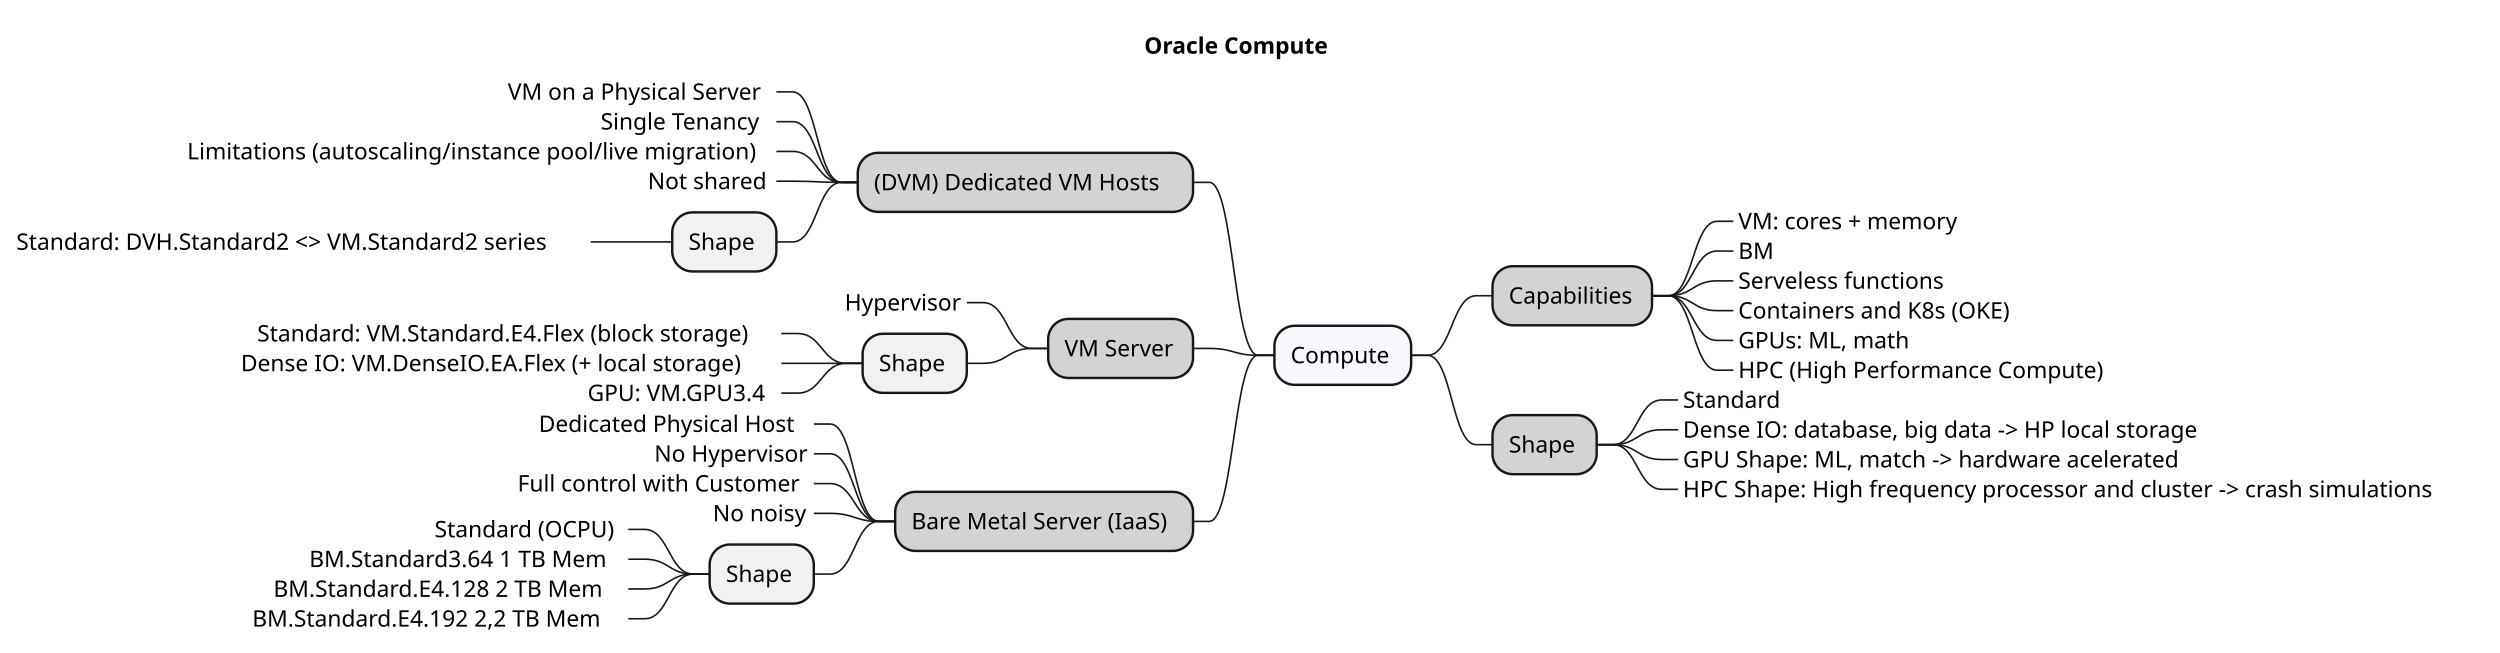
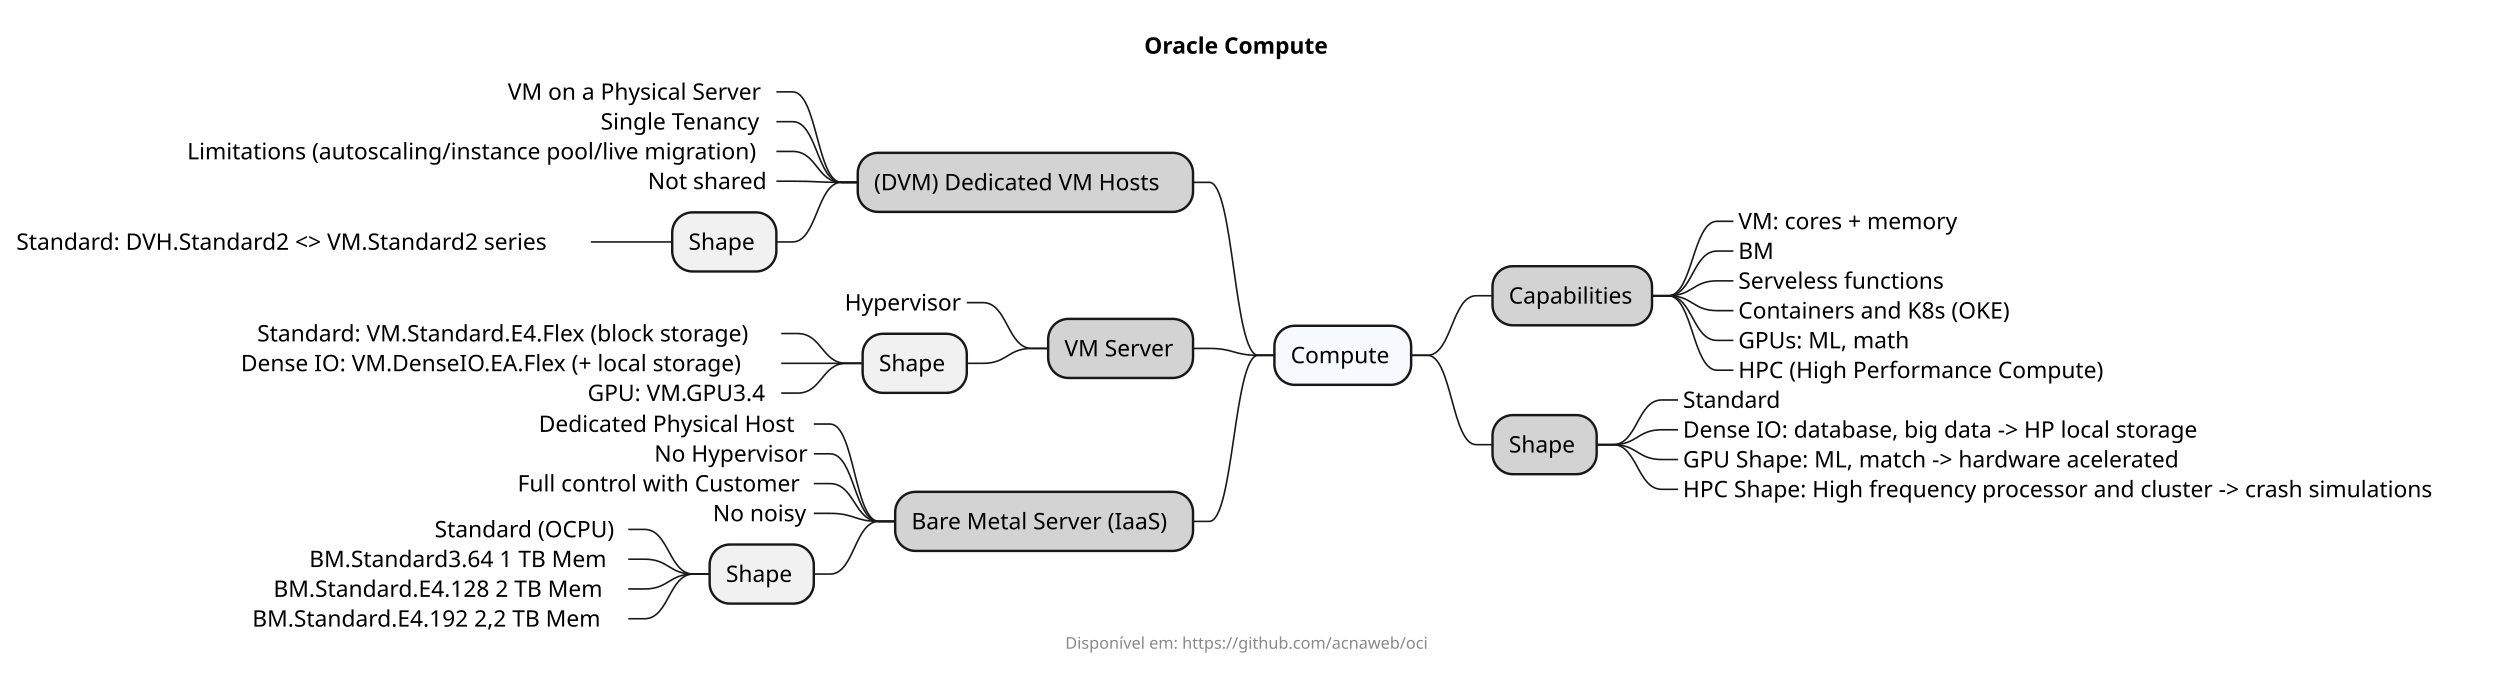
- <svg xmlns="http://www.w3.org/2000/svg" contentStyleType="text/css" height="401px" preserveAspectRatio="none" style="width:1536px;height:401px;background:#FFFFFF;" version="1.1" viewBox="0 0 1536 401" width="1536px" zoomAndPan="magnify">
+ <svg xmlns="http://www.w3.org/2000/svg" contentStyleType="text/css" height="413px" preserveAspectRatio="none" style="width:1536px;height:413px;background:#FFFFFF;" version="1.1" viewBox="0 0 1536 413" width="1536px" zoomAndPan="magnify">
  <defs />
  <g>
    <text fill="#000000" font-family="sans-serif" font-size="14" font-weight="bold" lengthAdjust="spacing" textLength="127" x="703" y="32.995">Oracle Compute</text>
    <rect fill="#F8F8FF" height="36.297" rx="12.5" ry="12.5" style="stroke:#181818;stroke-width:1.5;" width="84" x="783" y="200.152" />
    <text fill="#000000" font-family="sans-serif" font-size="14" lengthAdjust="spacing" textLength="64" x="793" y="223.148">Compute</text>
    <rect fill="#D3D3D3" height="36.297" rx="12.5" ry="12.5" style="stroke:#181818;stroke-width:1.5;" width="98" x="917" y="163.559" />
    <text fill="#000000" font-family="sans-serif" font-size="14" lengthAdjust="spacing" textLength="78" x="927" y="186.554">Capabilities</text>
    <text fill="#000000" font-family="sans-serif" font-size="14" lengthAdjust="spacing" textLength="145" x="1068" y="140.811">VM: cores + memory</text>
    <path d="M1015,181.707 L1025,181.707 C1040,181.707 1040,135.965 1055,135.965 L1065,135.965 " fill="none" style="stroke:#181818;stroke-width:1.0;" />
    <text fill="#000000" font-family="sans-serif" font-size="14" lengthAdjust="spacing" textLength="22" x="1068" y="159.108">BM</text>
    <path d="M1015,181.707 L1025,181.707 C1040,181.707 1040,154.262 1055,154.262 L1065,154.262 " fill="none" style="stroke:#181818;stroke-width:1.0;" />
    <text fill="#000000" font-family="sans-serif" font-size="14" lengthAdjust="spacing" textLength="135" x="1068" y="177.405">Serveless functions</text>
    <path d="M1015,181.707 L1025,181.707 C1040,181.707 1040,172.559 1055,172.559 L1065,172.559 " fill="none" style="stroke:#181818;stroke-width:1.0;" />
    <text fill="#000000" font-family="sans-serif" font-size="14" lengthAdjust="spacing" textLength="178" x="1068" y="195.702">Containers and K8s (OKE)</text>
    <path d="M1015,181.707 L1025,181.707 C1040,181.707 1040,190.856 1055,190.856 L1065,190.856 " fill="none" style="stroke:#181818;stroke-width:1.0;" />
    <text fill="#000000" font-family="sans-serif" font-size="14" lengthAdjust="spacing" textLength="109" x="1068" y="213.999">GPUs: ML, math</text>
    <path d="M1015,181.707 L1025,181.707 C1040,181.707 1040,209.152 1055,209.152 L1065,209.152 " fill="none" style="stroke:#181818;stroke-width:1.0;" />
    <text fill="#000000" font-family="sans-serif" font-size="14" lengthAdjust="spacing" textLength="234" x="1068" y="232.296">HPC (High Performance Compute)</text>
    <path d="M1015,181.707 L1025,181.707 C1040,181.707 1040,227.449 1055,227.449 L1065,227.449 " fill="none" style="stroke:#181818;stroke-width:1.0;" />
    <path d="M867,218.301 L877,218.301 C892,218.301 892,181.707 907,181.707 L917,181.707 " fill="none" style="stroke:#181818;stroke-width:1.0;" />
    <rect fill="#D3D3D3" height="36.297" rx="12.5" ry="12.5" style="stroke:#181818;stroke-width:1.5;" width="64" x="917" y="255.043" />
    <text fill="#000000" font-family="sans-serif" font-size="14" lengthAdjust="spacing" textLength="44" x="927" y="278.038">Shape</text>
    <text fill="#000000" font-family="sans-serif" font-size="14" lengthAdjust="spacing" textLength="62" x="1034" y="250.593">Standard</text>
    <path d="M981,273.191 L991,273.191 C1006,273.191 1006,245.746 1021,245.746 L1031,245.746 " fill="none" style="stroke:#181818;stroke-width:1.0;" />
    <text fill="#000000" font-family="sans-serif" font-size="14" lengthAdjust="spacing" textLength="336" x="1034" y="268.89">Dense IO: database, big data -&gt; HP local storage</text>
    <path d="M981,273.191 L991,273.191 C1006,273.191 1006,264.043 1021,264.043 L1031,264.043 " fill="none" style="stroke:#181818;stroke-width:1.0;" />
    <text fill="#000000" font-family="sans-serif" font-size="14" lengthAdjust="spacing" textLength="323" x="1034" y="287.187">GPU Shape: ML, match -&gt; hardware acelerated</text>
    <path d="M981,273.191 L991,273.191 C1006,273.191 1006,282.34 1021,282.34 L1031,282.34 " fill="none" style="stroke:#181818;stroke-width:1.0;" />
    <text fill="#000000" font-family="sans-serif" font-size="14" lengthAdjust="spacing" textLength="490" x="1034" y="305.483">HPC Shape: High frequency processor and cluster -&gt; crash simulations</text>
    <path d="M981,273.191 L991,273.191 C1006,273.191 1006,300.637 1021,300.637 L1031,300.637 " fill="none" style="stroke:#181818;stroke-width:1.0;" />
    <path d="M867,218.301 L877,218.301 C892,218.301 892,273.191 907,273.191 L917,273.191 " fill="none" style="stroke:#181818;stroke-width:1.0;" />
    <rect fill="#D3D3D3" height="36.297" rx="12.5" ry="12.5" style="stroke:#181818;stroke-width:1.5;" width="206" x="527" y="93.891" />
    <text fill="#000000" font-family="sans-serif" font-size="14" lengthAdjust="spacing" textLength="186" x="537" y="116.886">(DVM) Dedicated VM Hosts</text>
    <text fill="#000000" font-family="sans-serif" font-size="14" lengthAdjust="spacing" textLength="162" x="312" y="61.292">VM on a Physical Server</text>
    <path d="M527,112.039 L517,112.039 C502,112.039 502,56.445 487,56.445 L477,56.445 " fill="none" style="stroke:#181818;stroke-width:1.0;" />
    <text fill="#000000" font-family="sans-serif" font-size="14" lengthAdjust="spacing" textLength="105" x="369" y="79.589">Single Tenancy</text>
    <path d="M527,112.039 L517,112.039 C502,112.039 502,74.742 487,74.742 L477,74.742 " fill="none" style="stroke:#181818;stroke-width:1.0;" />
    <text fill="#000000" font-family="sans-serif" font-size="14" lengthAdjust="spacing" textLength="359" x="115" y="97.886">Limitations (autoscaling/instance pool/live migration)</text>
    <path d="M527,112.039 L517,112.039 C502,112.039 502,93.039 487,93.039 L477,93.039 " fill="none" style="stroke:#181818;stroke-width:1.0;" />
    <text fill="#000000" font-family="sans-serif" font-size="14" lengthAdjust="spacing" textLength="76" x="398" y="116.183">Not shared</text>
    <path d="M527,112.039 L517,112.039 C502,112.039 502,111.336 487,111.336 L477,111.336 " fill="none" style="stroke:#181818;stroke-width:1.0;" />
    <rect fill="#F1F1F1" height="36.297" rx="12.5" ry="12.5" style="stroke:#181818;stroke-width:1.5;" width="64" x="413" y="130.484" />
    <text fill="#000000" font-family="sans-serif" font-size="14" lengthAdjust="spacing" textLength="44" x="423" y="153.48">Shape</text>
    <text fill="#000000" font-family="sans-serif" font-size="14" lengthAdjust="spacing" textLength="350" x="10" y="153.48">Standard: DVH.Standard2 &lt;&gt; VM.Standard2 series</text>
    <path d="M413,148.633 L403,148.633 C388,148.633 388,148.633 373,148.633 L363,148.633 " fill="none" style="stroke:#181818;stroke-width:1.0;" />
    <path d="M527,112.039 L517,112.039 C502,112.039 502,148.633 487,148.633 L477,148.633 " fill="none" style="stroke:#181818;stroke-width:1.0;" />
    <path d="M783,218.301 L773,218.301 C758,218.301 758,112.039 743,112.039 L733,112.039 " fill="none" style="stroke:#181818;stroke-width:1.0;" />
    <rect fill="#D3D3D3" height="36.297" rx="12.5" ry="12.5" style="stroke:#181818;stroke-width:1.5;" width="89" x="644" y="195.93" />
    <text fill="#000000" font-family="sans-serif" font-size="14" lengthAdjust="spacing" textLength="69" x="654" y="218.925">VM Server</text>
    <text fill="#000000" font-family="sans-serif" font-size="14" lengthAdjust="spacing" textLength="72" x="519" y="190.776">Hypervisor</text>
    <path d="M644,214.078 L634,214.078 C619,214.078 619,185.93 604,185.93 L594,185.93 " fill="none" style="stroke:#181818;stroke-width:1.0;" />
    <rect fill="#F1F1F1" height="36.297" rx="12.5" ry="12.5" style="stroke:#181818;stroke-width:1.5;" width="64" x="530" y="205.078" />
    <text fill="#000000" font-family="sans-serif" font-size="14" lengthAdjust="spacing" textLength="44" x="540" y="228.073">Shape</text>
    <text fill="#000000" font-family="sans-serif" font-size="14" lengthAdjust="spacing" textLength="319" x="158" y="209.776">Standard: VM.Standard.E4.Flex (block storage)</text>
    <path d="M530,223.227 L520,223.227 C505,223.227 505,204.93 490,204.93 L480,204.93 " fill="none" style="stroke:#181818;stroke-width:1.0;" />
    <text fill="#000000" font-family="sans-serif" font-size="14" lengthAdjust="spacing" textLength="329" x="148" y="228.073">Dense IO: VM.DenseIO.EA.Flex (+ local storage)</text>
    <path d="M530,223.227 L520,223.227 C505,223.227 505,223.227 490,223.227 L480,223.227 " fill="none" style="stroke:#181818;stroke-width:1.0;" />
    <text fill="#000000" font-family="sans-serif" font-size="14" lengthAdjust="spacing" textLength="116" x="361" y="246.37">GPU: VM.GPU3.4</text>
    <path d="M530,223.227 L520,223.227 C505,223.227 505,241.523 490,241.523 L480,241.523 " fill="none" style="stroke:#181818;stroke-width:1.0;" />
    <path d="M644,214.078 L634,214.078 C619,214.078 619,223.227 604,223.227 L594,223.227 " fill="none" style="stroke:#181818;stroke-width:1.0;" />
    <path d="M783,218.301 L773,218.301 C758,218.301 758,214.078 743,214.078 L733,214.078 " fill="none" style="stroke:#181818;stroke-width:1.0;" />
    <rect fill="#D3D3D3" height="36.297" rx="12.5" ry="12.5" style="stroke:#181818;stroke-width:1.5;" width="183" x="550" y="302.191" />
    <text fill="#000000" font-family="sans-serif" font-size="14" lengthAdjust="spacing" textLength="163" x="560" y="325.187">Bare Metal Server (IaaS)</text>
    <text fill="#000000" font-family="sans-serif" font-size="14" lengthAdjust="spacing" textLength="166" x="331" y="265.37">Dedicated Physical Host</text>
    <path d="M550,320.34 L540,320.34 C525,320.34 525,260.523 510,260.523 L500,260.523 " fill="none" style="stroke:#181818;stroke-width:1.0;" />
    <text fill="#000000" font-family="sans-serif" font-size="14" lengthAdjust="spacing" textLength="95" x="402" y="283.667">No Hypervisor</text>
    <path d="M550,320.34 L540,320.34 C525,320.34 525,278.82 510,278.82 L500,278.82 " fill="none" style="stroke:#181818;stroke-width:1.0;" />
    <text fill="#000000" font-family="sans-serif" font-size="14" lengthAdjust="spacing" textLength="179" x="318" y="301.964">Full control with Customer</text>
    <path d="M550,320.34 L540,320.34 C525,320.34 525,297.117 510,297.117 L500,297.117 " fill="none" style="stroke:#181818;stroke-width:1.0;" />
    <text fill="#000000" font-family="sans-serif" font-size="14" lengthAdjust="spacing" textLength="59" x="438" y="320.261">No noisy</text>
    <path d="M550,320.34 L540,320.34 C525,320.34 525,315.414 510,315.414 L500,315.414 " fill="none" style="stroke:#181818;stroke-width:1.0;" />
    <rect fill="#F1F1F1" height="36.297" rx="12.5" ry="12.5" style="stroke:#181818;stroke-width:1.5;" width="64" x="436" y="334.562" />
    <text fill="#000000" font-family="sans-serif" font-size="14" lengthAdjust="spacing" textLength="44" x="446" y="357.558">Shape</text>
    <text fill="#000000" font-family="sans-serif" font-size="14" lengthAdjust="spacing" textLength="116" x="267" y="330.112">Standard (OCPU)</text>
    <path d="M436,352.711 L426,352.711 C411,352.711 411,325.266 396,325.266 L386,325.266 " fill="none" style="stroke:#181818;stroke-width:1.0;" />
    <text fill="#000000" font-family="sans-serif" font-size="14" lengthAdjust="spacing" textLength="193" x="190" y="348.409">BM.Standard3.64 1 TB Mem</text>
    <path d="M436,352.711 L426,352.711 C411,352.711 411,343.562 396,343.562 L386,343.562 " fill="none" style="stroke:#181818;stroke-width:1.0;" />
    <text fill="#000000" font-family="sans-serif" font-size="14" lengthAdjust="spacing" textLength="215" x="168" y="366.706">BM.Standard.E4.128 2 TB Mem</text>
    <path d="M436,352.711 L426,352.711 C411,352.711 411,361.859 396,361.859 L386,361.859 " fill="none" style="stroke:#181818;stroke-width:1.0;" />
    <text fill="#000000" font-family="sans-serif" font-size="14" lengthAdjust="spacing" textLength="228" x="155" y="385.003">BM.Standard.E4.192 2,2 TB Mem</text>
    <path d="M436,352.711 L426,352.711 C411,352.711 411,380.156 396,380.156 L386,380.156 " fill="none" style="stroke:#181818;stroke-width:1.0;" />
    <path d="M550,320.34 L540,320.34 C525,320.34 525,352.711 510,352.711 L500,352.711 " fill="none" style="stroke:#181818;stroke-width:1.0;" />
    <path d="M783,218.301 L773,218.301 C758,218.301 758,320.34 743,320.34 L733,320.34 " fill="none" style="stroke:#181818;stroke-width:1.0;" />
+     <text fill="#888888" font-family="sans-serif" font-size="10" lengthAdjust="spacing" textLength="224" x="654.5" y="398.587">Disponível em: https://github.com/acnaweb/oci</text>
  </g>
</svg>
